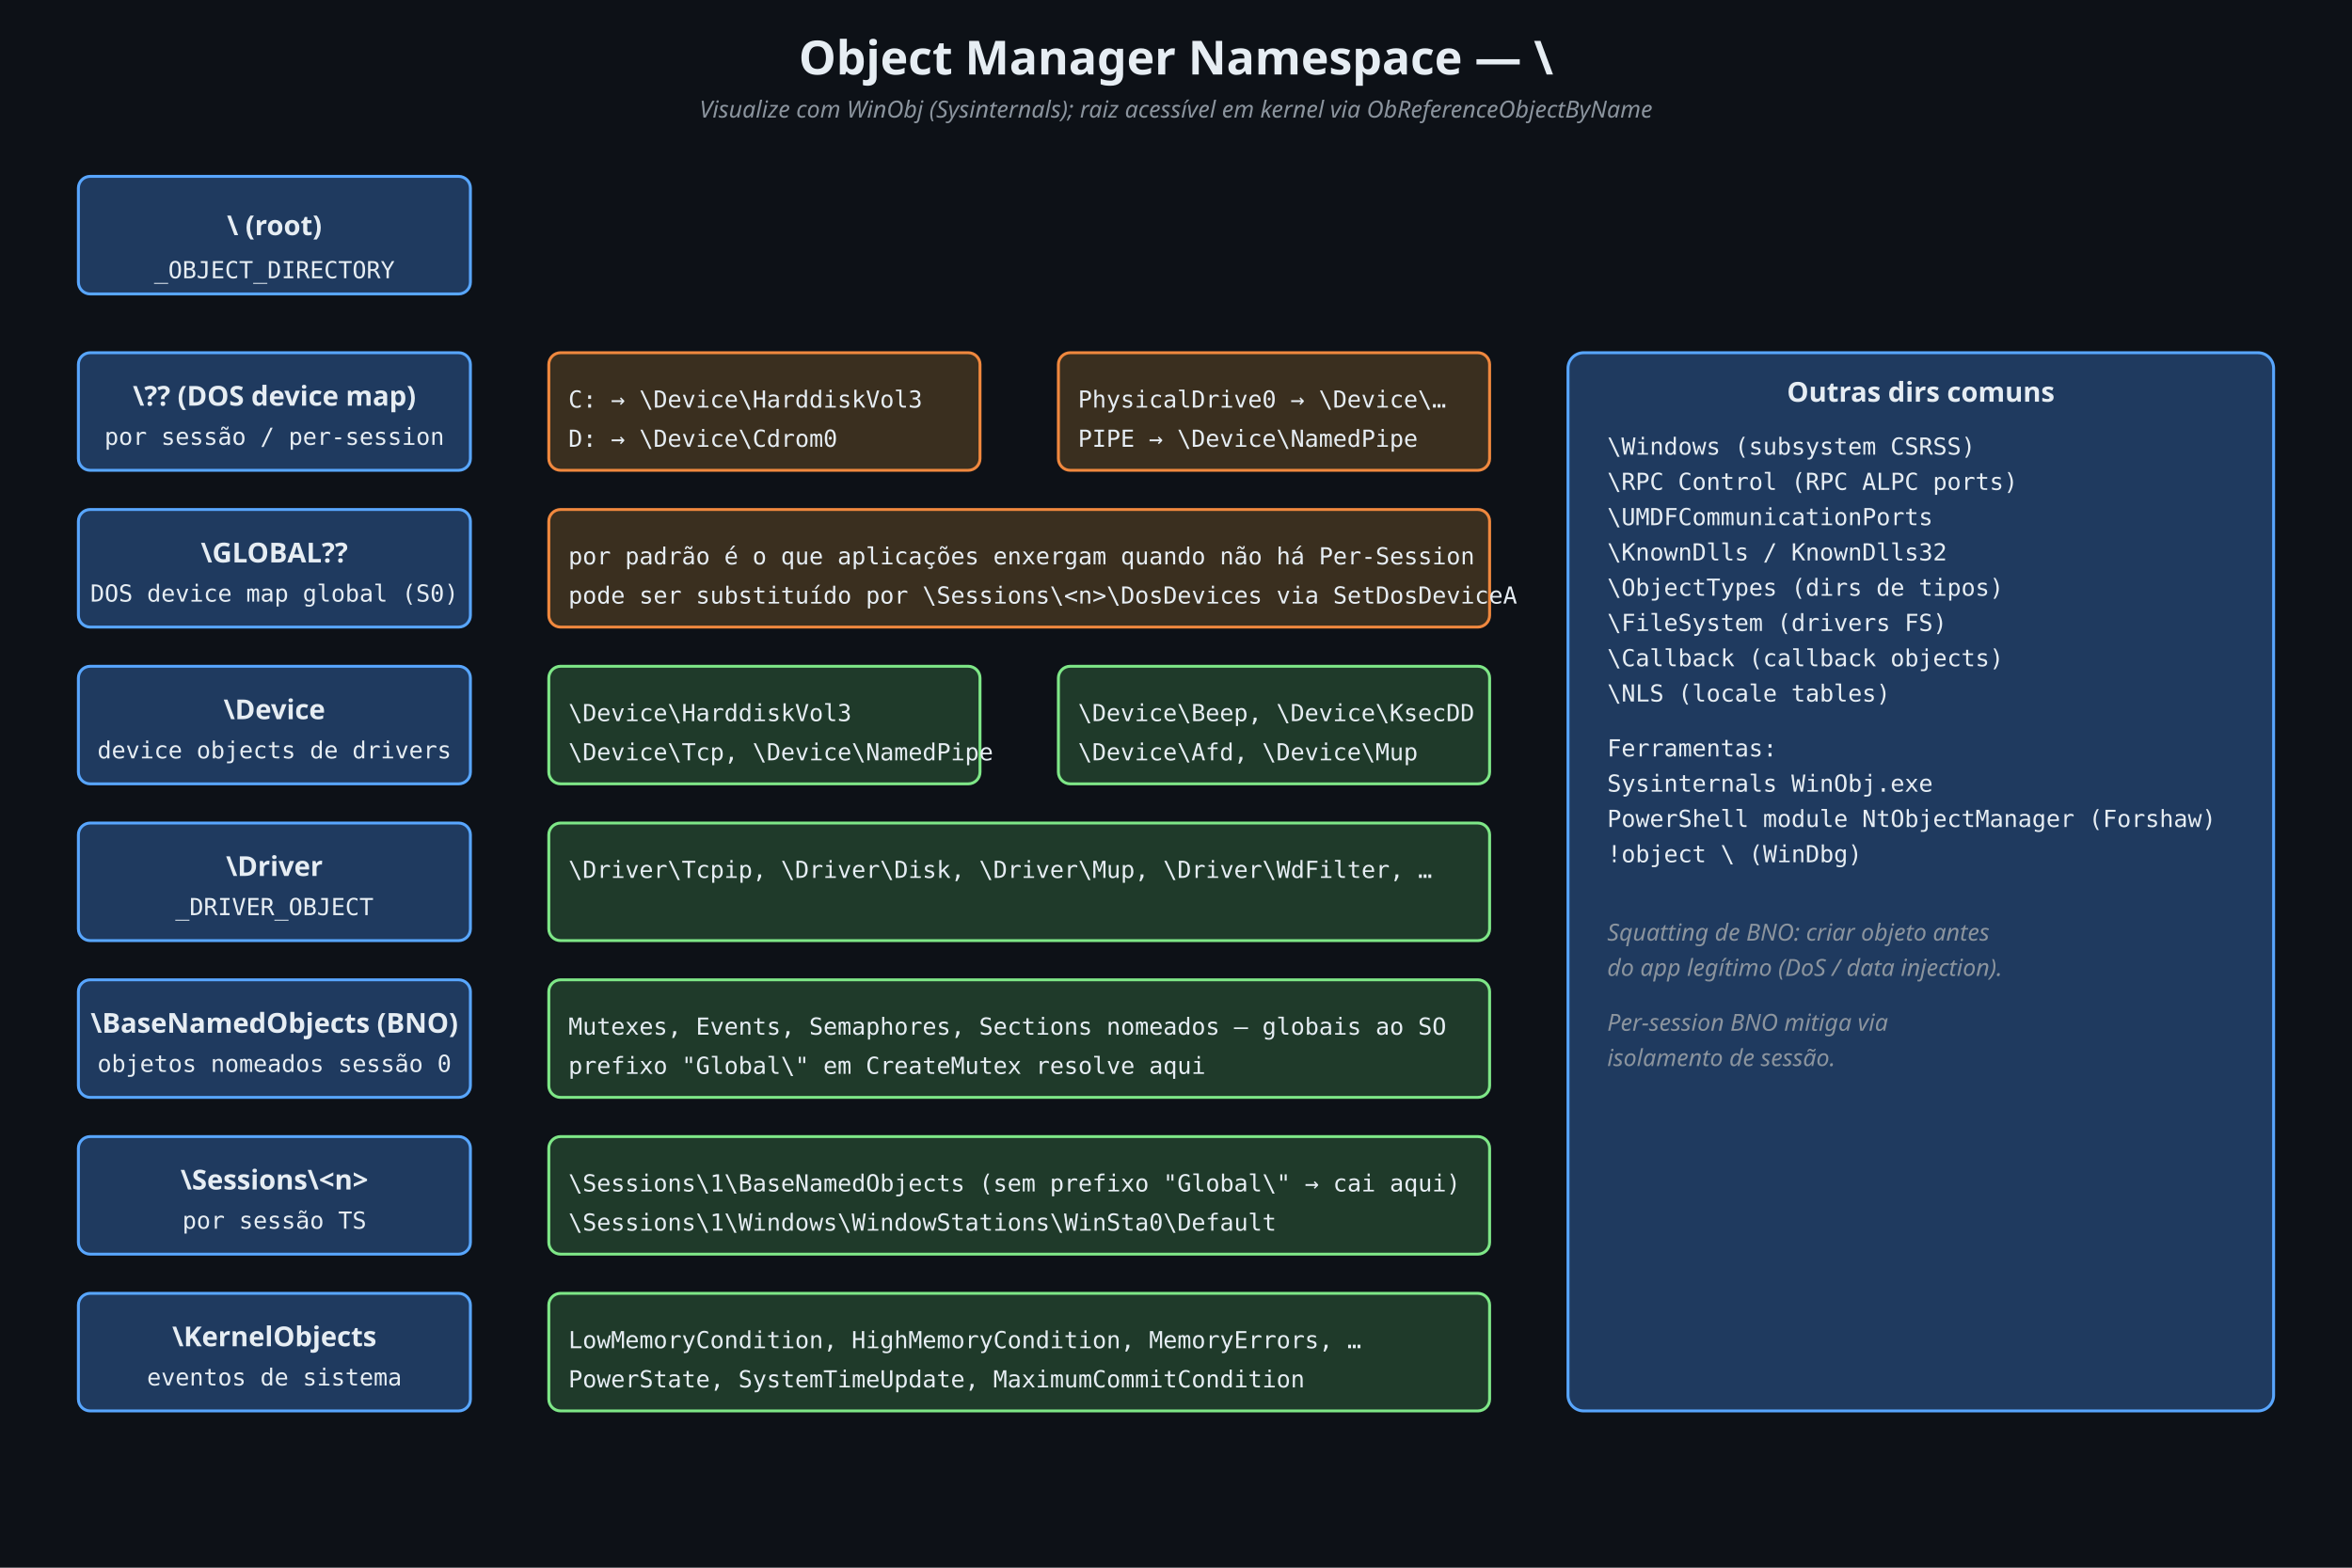
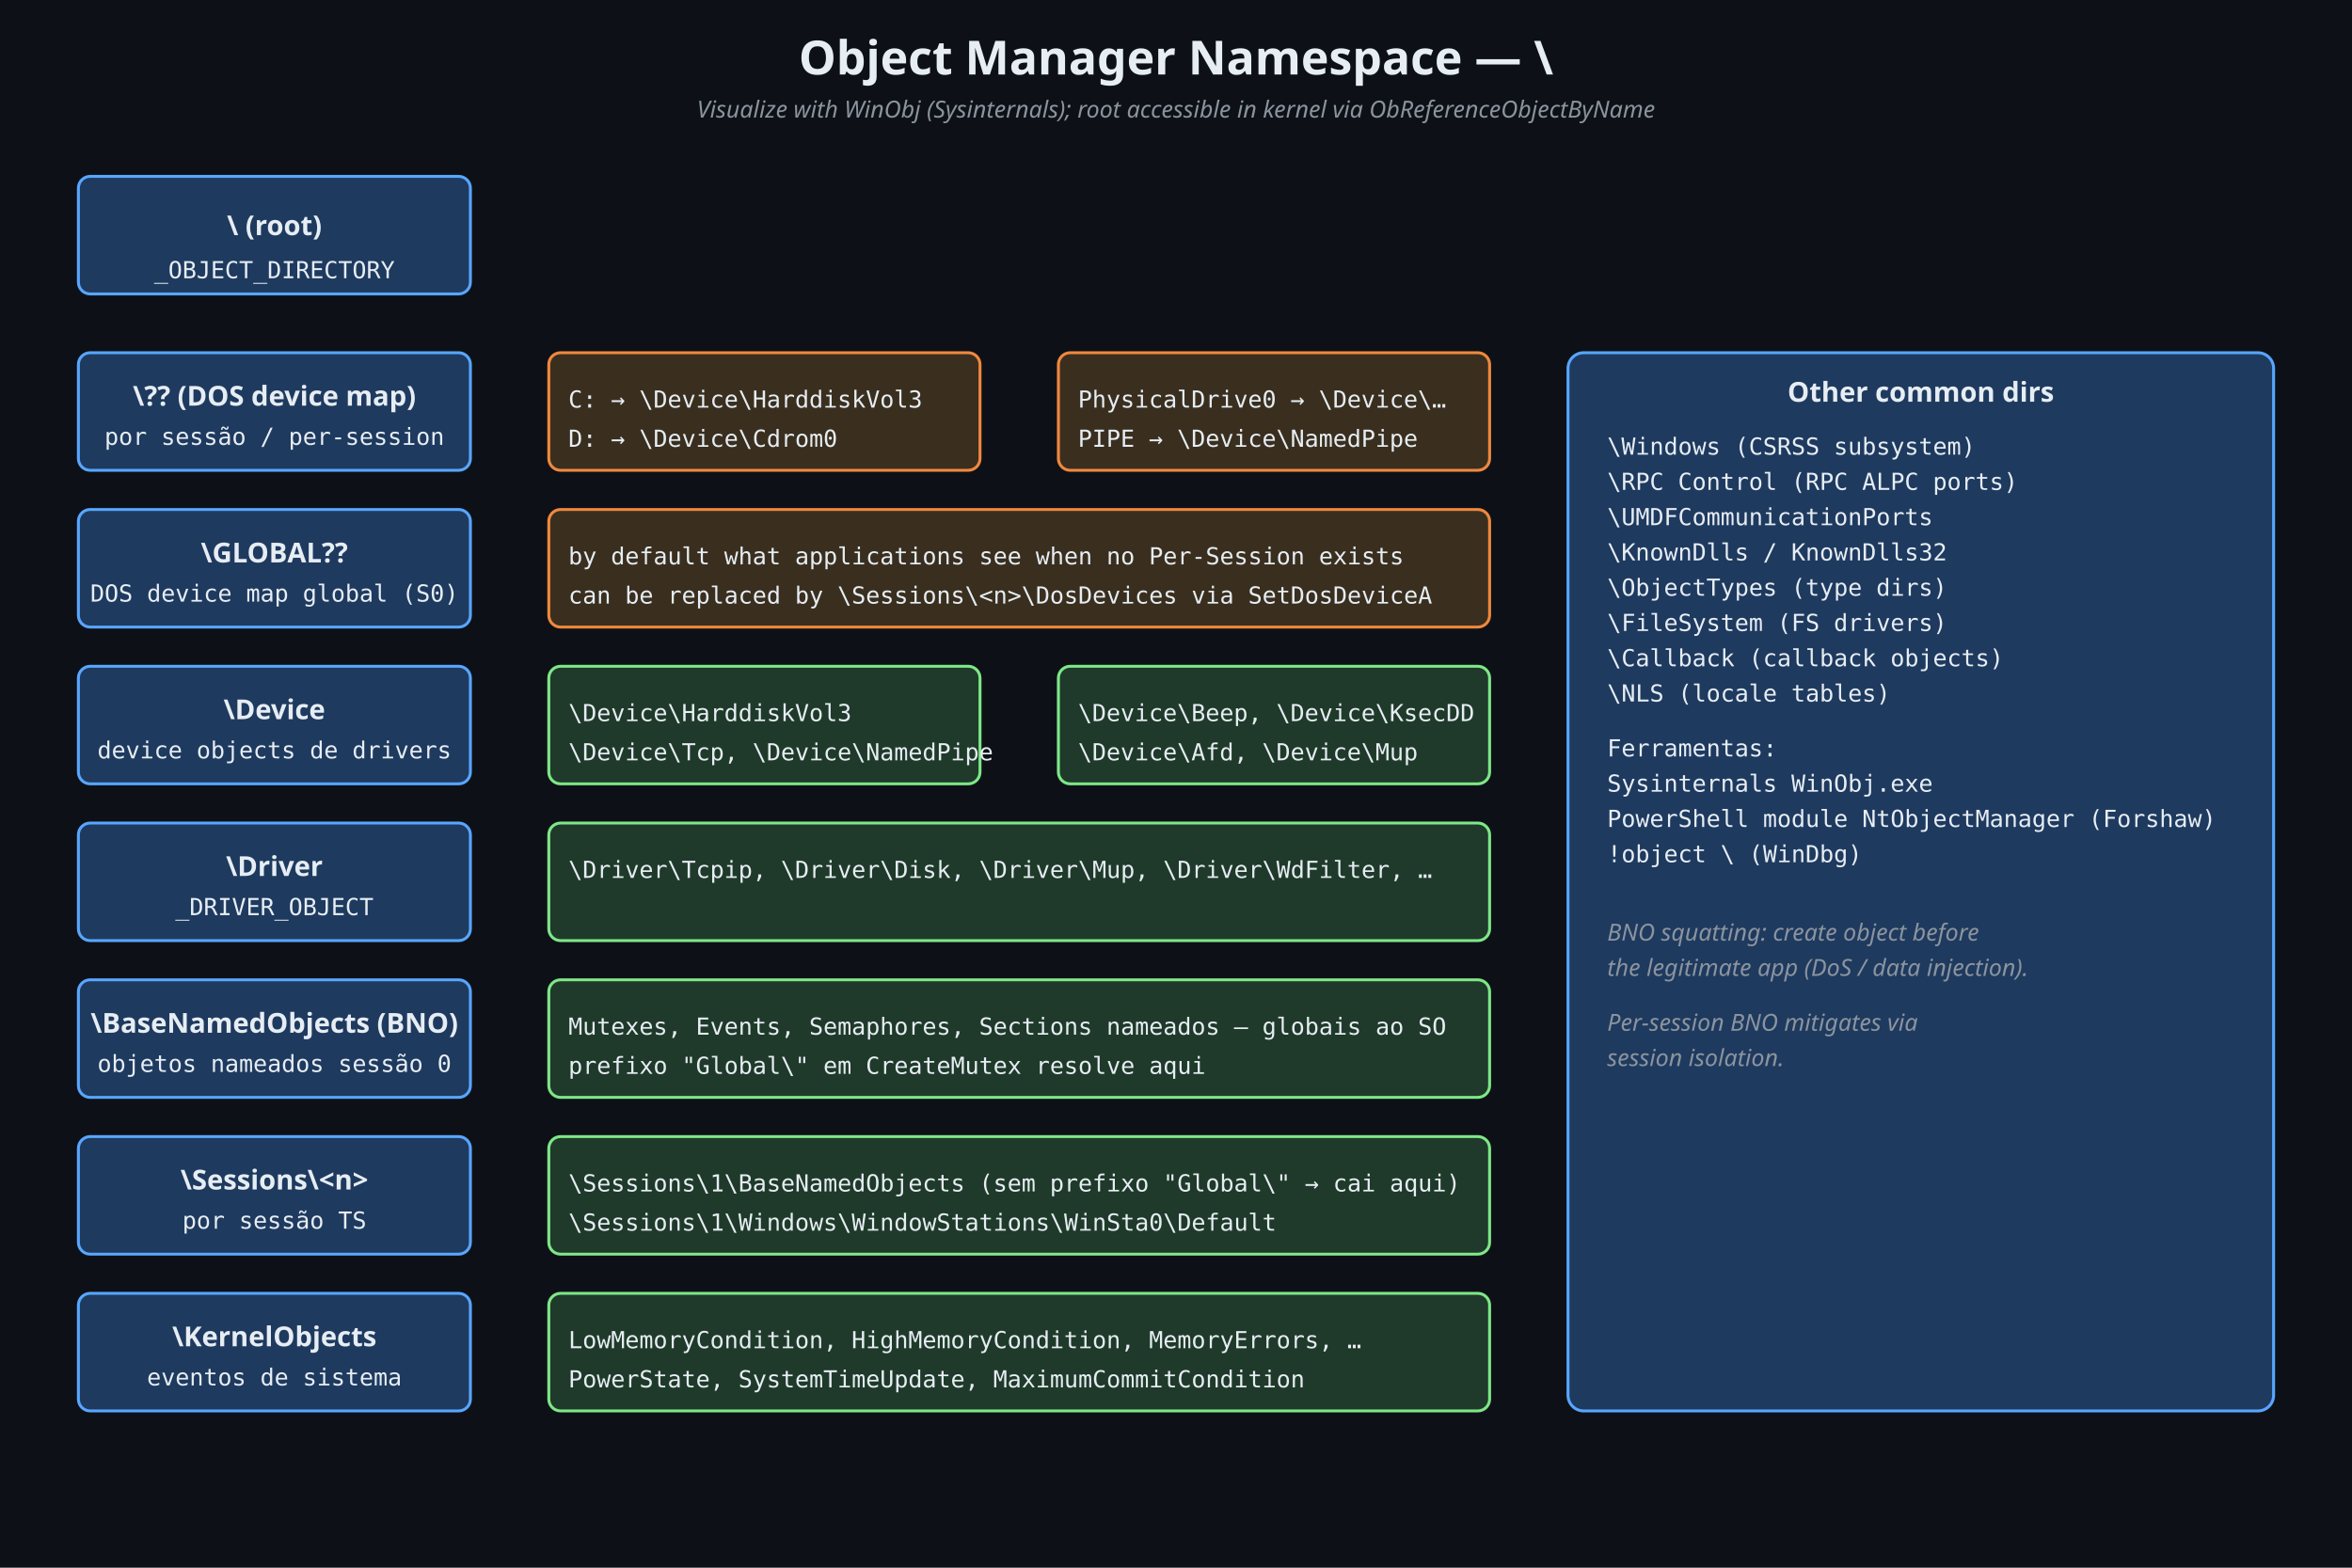
<svg xmlns="http://www.w3.org/2000/svg" viewBox="0 0 1200 800" width="1200" height="800">
  <defs>
    <style>.t{font:700 24px "Segoe UI",sans-serif;fill:#e6edf3}.h{font:600 14px "Segoe UI",sans-serif;fill:#e6edf3}.c{font:12px Consolas,monospace;fill:#e6edf3}.cap{font:italic 12px "Segoe UI",sans-serif;fill:#8b949e}.dir{fill:#1f3a5f;stroke:#58a6ff;stroke-width:1.5}.obj{fill:#1f3a2a;stroke:#7ee787;stroke-width:1.5}.sym{fill:#3a2f1f;stroke:#f0883e;stroke-width:1.5}</style>
  </defs>
  <rect width="1200" height="800" fill="#0d1117" />
  <text class="t" x="600" y="38" text-anchor="middle">Object Manager Namespace — \</text>
-   <text class="cap" x="600" y="60" text-anchor="middle">Visualize com WinObj (Sysinternals); raiz acessível em kernel via ObReferenceObjectByName</text>
+   <text class="cap" x="600" y="60" text-anchor="middle">Visualize with WinObj (Sysinternals); root accessible in kernel via ObReferenceObjectByName</text>
  <rect class="dir" x="40" y="90" width="200" height="60" rx="6" />
  <text class="h" x="140" y="120" text-anchor="middle">\  (root)</text>
  <text class="c" x="140" y="142" text-anchor="middle">_OBJECT_DIRECTORY</text>
  <rect class="dir" x="40" y="180" width="200" height="60" rx="6" />
  <text class="h" x="140" y="207" text-anchor="middle">\??  (DOS device map)</text>
  <text class="c" x="140" y="227" text-anchor="middle">por sessão / per-session</text>
  <rect class="sym" x="280" y="180" width="220" height="60" rx="6" />
  <text class="c" x="290" y="208">C: → \Device\HarddiskVol3</text>
  <text class="c" x="290" y="228">D: → \Device\Cdrom0</text>
  <rect class="sym" x="540" y="180" width="220" height="60" rx="6" />
  <text class="c" x="550" y="208">PhysicalDrive0 → \Device\…</text>
  <text class="c" x="550" y="228">PIPE → \Device\NamedPipe</text>
  <rect class="dir" x="40" y="260" width="200" height="60" rx="6" />
  <text class="h" x="140" y="287" text-anchor="middle">\GLOBAL??</text>
  <text class="c" x="140" y="307" text-anchor="middle">DOS device map global (S0)</text>
  <rect class="sym" x="280" y="260" width="480" height="60" rx="6" />
-   <text class="c" x="290" y="288">  por padrão é o que aplicações enxergam quando não há Per-Session</text>
-   <text class="c" x="290" y="308">  pode ser substituído por \Sessions\&lt;n&gt;\DosDevices via SetDosDeviceA</text>
+   <text class="c" x="290" y="288">  by default what applications see when no Per-Session exists</text>
+   <text class="c" x="290" y="308">  can be replaced by \Sessions\&lt;n&gt;\DosDevices via SetDosDeviceA</text>
  <rect class="dir" x="40" y="340" width="200" height="60" rx="6" />
  <text class="h" x="140" y="367" text-anchor="middle">\Device</text>
  <text class="c" x="140" y="387" text-anchor="middle">device objects de drivers</text>
  <rect class="obj" x="280" y="340" width="220" height="60" rx="6" />
  <text class="c" x="290" y="368">\Device\HarddiskVol3</text>
  <text class="c" x="290" y="388">\Device\Tcp, \Device\NamedPipe</text>
  <rect class="obj" x="540" y="340" width="220" height="60" rx="6" />
  <text class="c" x="550" y="368">\Device\Beep, \Device\KsecDD</text>
  <text class="c" x="550" y="388">\Device\Afd, \Device\Mup</text>
  <rect class="dir" x="40" y="420" width="200" height="60" rx="6" />
  <text class="h" x="140" y="447" text-anchor="middle">\Driver</text>
  <text class="c" x="140" y="467" text-anchor="middle">_DRIVER_OBJECT</text>
  <rect class="obj" x="280" y="420" width="480" height="60" rx="6" />
  <text class="c" x="290" y="448">\Driver\Tcpip,  \Driver\Disk,  \Driver\Mup,  \Driver\WdFilter, …</text>
  <rect class="dir" x="40" y="500" width="200" height="60" rx="6" />
  <text class="h" x="140" y="527" text-anchor="middle">\BaseNamedObjects (BNO)</text>
-   <text class="c" x="140" y="547" text-anchor="middle">objetos nomeados sessão 0</text>
+   <text class="c" x="140" y="547" text-anchor="middle">objetos nameados sessão 0</text>
  <rect class="obj" x="280" y="500" width="480" height="60" rx="6" />
-   <text class="c" x="290" y="528">  Mutexes, Events, Semaphores, Sections nomeados — globais ao SO</text>
+   <text class="c" x="290" y="528">  Mutexes, Events, Semaphores, Sections nameados — globais ao SO</text>
  <text class="c" x="290" y="548">  prefixo "Global\" em CreateMutex resolve aqui</text>
  <rect class="dir" x="40" y="580" width="200" height="60" rx="6" />
  <text class="h" x="140" y="607" text-anchor="middle">\Sessions\&lt;n&gt;</text>
  <text class="c" x="140" y="627" text-anchor="middle">por sessão TS</text>
  <rect class="obj" x="280" y="580" width="480" height="60" rx="6" />
  <text class="c" x="290" y="608">  \Sessions\1\BaseNamedObjects  (sem prefixo "Global\" → cai aqui)</text>
  <text class="c" x="290" y="628">  \Sessions\1\Windows\WindowStations\WinSta0\Default</text>
  <rect class="dir" x="40" y="660" width="200" height="60" rx="6" />
  <text class="h" x="140" y="687" text-anchor="middle">\KernelObjects</text>
  <text class="c" x="140" y="707" text-anchor="middle">eventos de sistema</text>
  <rect class="obj" x="280" y="660" width="480" height="60" rx="6" />
  <text class="c" x="290" y="688">  LowMemoryCondition, HighMemoryCondition, MemoryErrors, …</text>
  <text class="c" x="290" y="708">  PowerState, SystemTimeUpdate, MaximumCommitCondition</text>
  <rect class="dir" x="800" y="180" width="360" height="540" rx="8" />
-   <text class="h" x="980" y="205" text-anchor="middle">Outras dirs comuns</text>
-   <text class="c" x="820" y="232">  \Windows               (subsystem CSRSS)</text>
+   <text class="h" x="980" y="205" text-anchor="middle">Other common dirs</text>
+   <text class="c" x="820" y="232">  \Windows               (CSRSS subsystem)</text>
  <text class="c" x="820" y="250">  \RPC Control           (RPC ALPC ports)</text>
  <text class="c" x="820" y="268">  \UMDFCommunicationPorts</text>
  <text class="c" x="820" y="286">  \KnownDlls / KnownDlls32</text>
-   <text class="c" x="820" y="304">  \ObjectTypes           (dirs de tipos)</text>
-   <text class="c" x="820" y="322">  \FileSystem            (drivers FS)</text>
+   <text class="c" x="820" y="304">  \ObjectTypes           (type dirs)</text>
+   <text class="c" x="820" y="322">  \FileSystem            (FS drivers)</text>
  <text class="c" x="820" y="340">  \Callback              (callback objects)</text>
  <text class="c" x="820" y="358">  \NLS                   (locale tables)</text>
  <text class="c" x="820" y="386">  Ferramentas:</text>
  <text class="c" x="820" y="404">    Sysinternals WinObj.exe</text>
  <text class="c" x="820" y="422">    PowerShell module NtObjectManager (Forshaw)</text>
  <text class="c" x="820" y="440">    !object \   (WinDbg)</text>
-   <text class="cap" x="820" y="480">  Squatting de BNO: criar objeto antes</text>
-   <text class="cap" x="820" y="498">  do app legítimo (DoS / data injection).</text>
-   <text class="cap" x="820" y="526">  Per-session BNO mitiga via</text>
-   <text class="cap" x="820" y="544">  isolamento de sessão.</text>
+   <text class="cap" x="820" y="480">  BNO squatting: create object before</text>
+   <text class="cap" x="820" y="498">  the legitimate app (DoS / data injection).</text>
+   <text class="cap" x="820" y="526">  Per-session BNO mitigates via</text>
+   <text class="cap" x="820" y="544">  session isolation.</text>
</svg>
